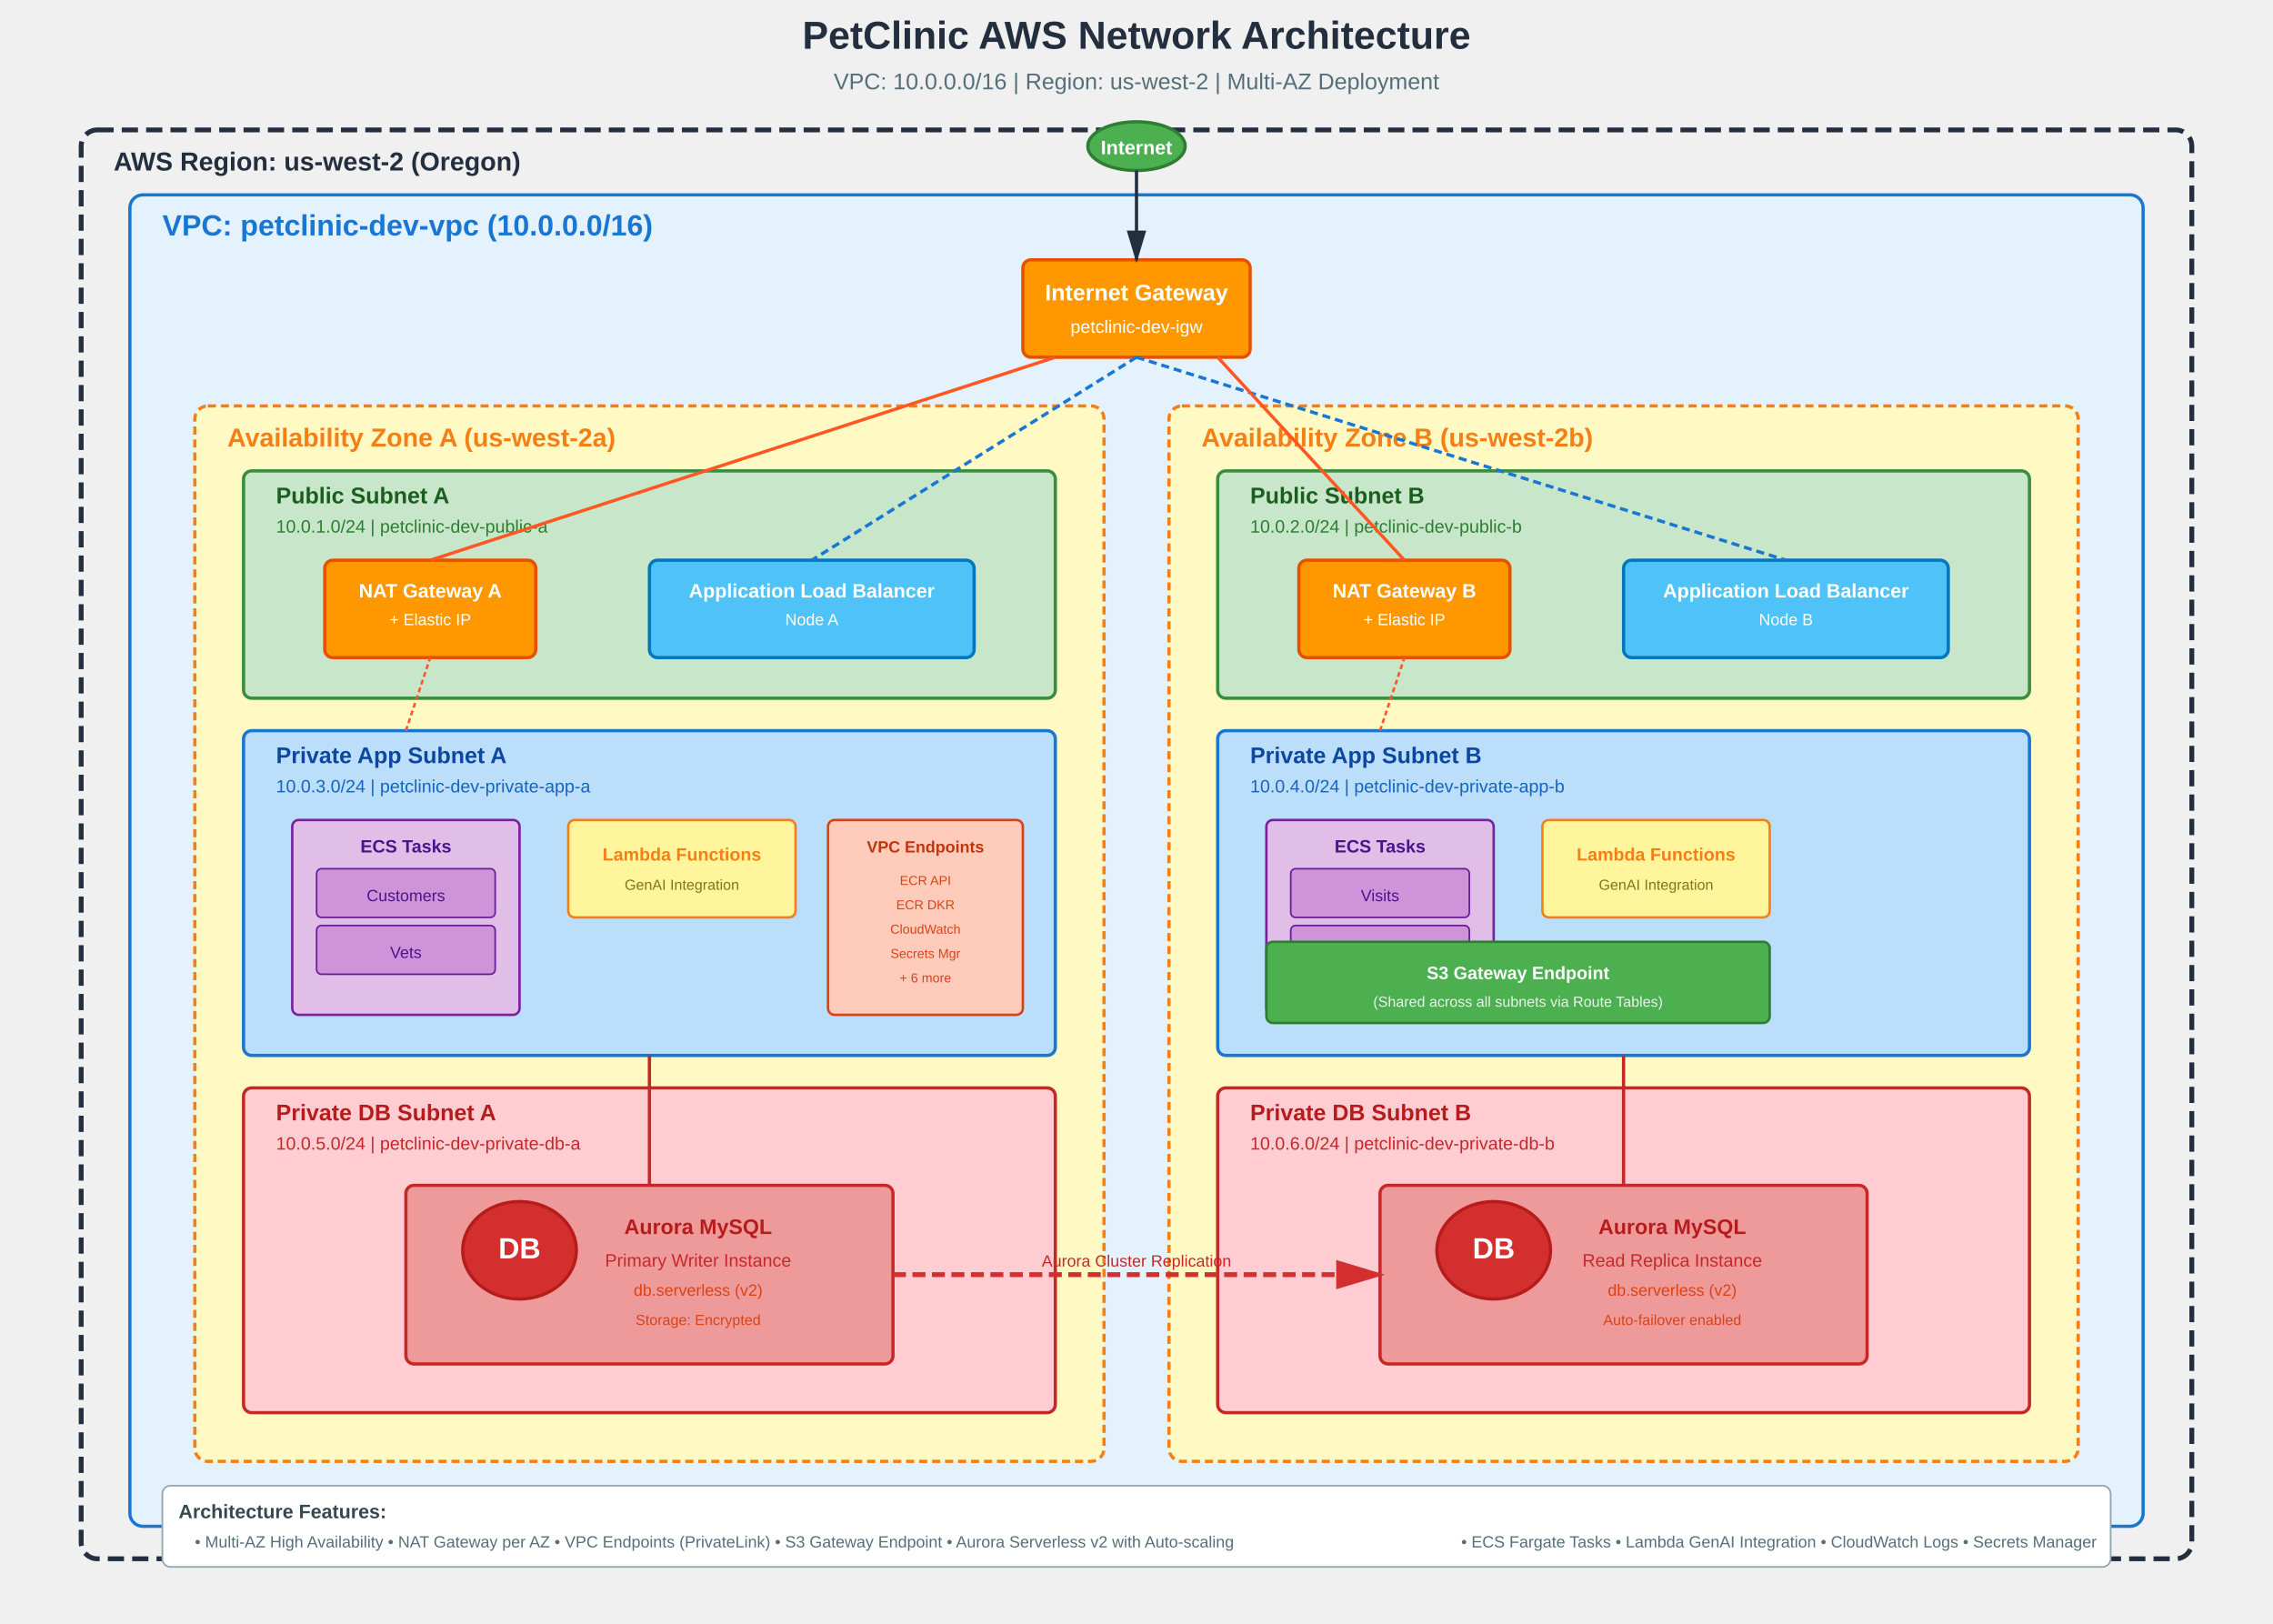
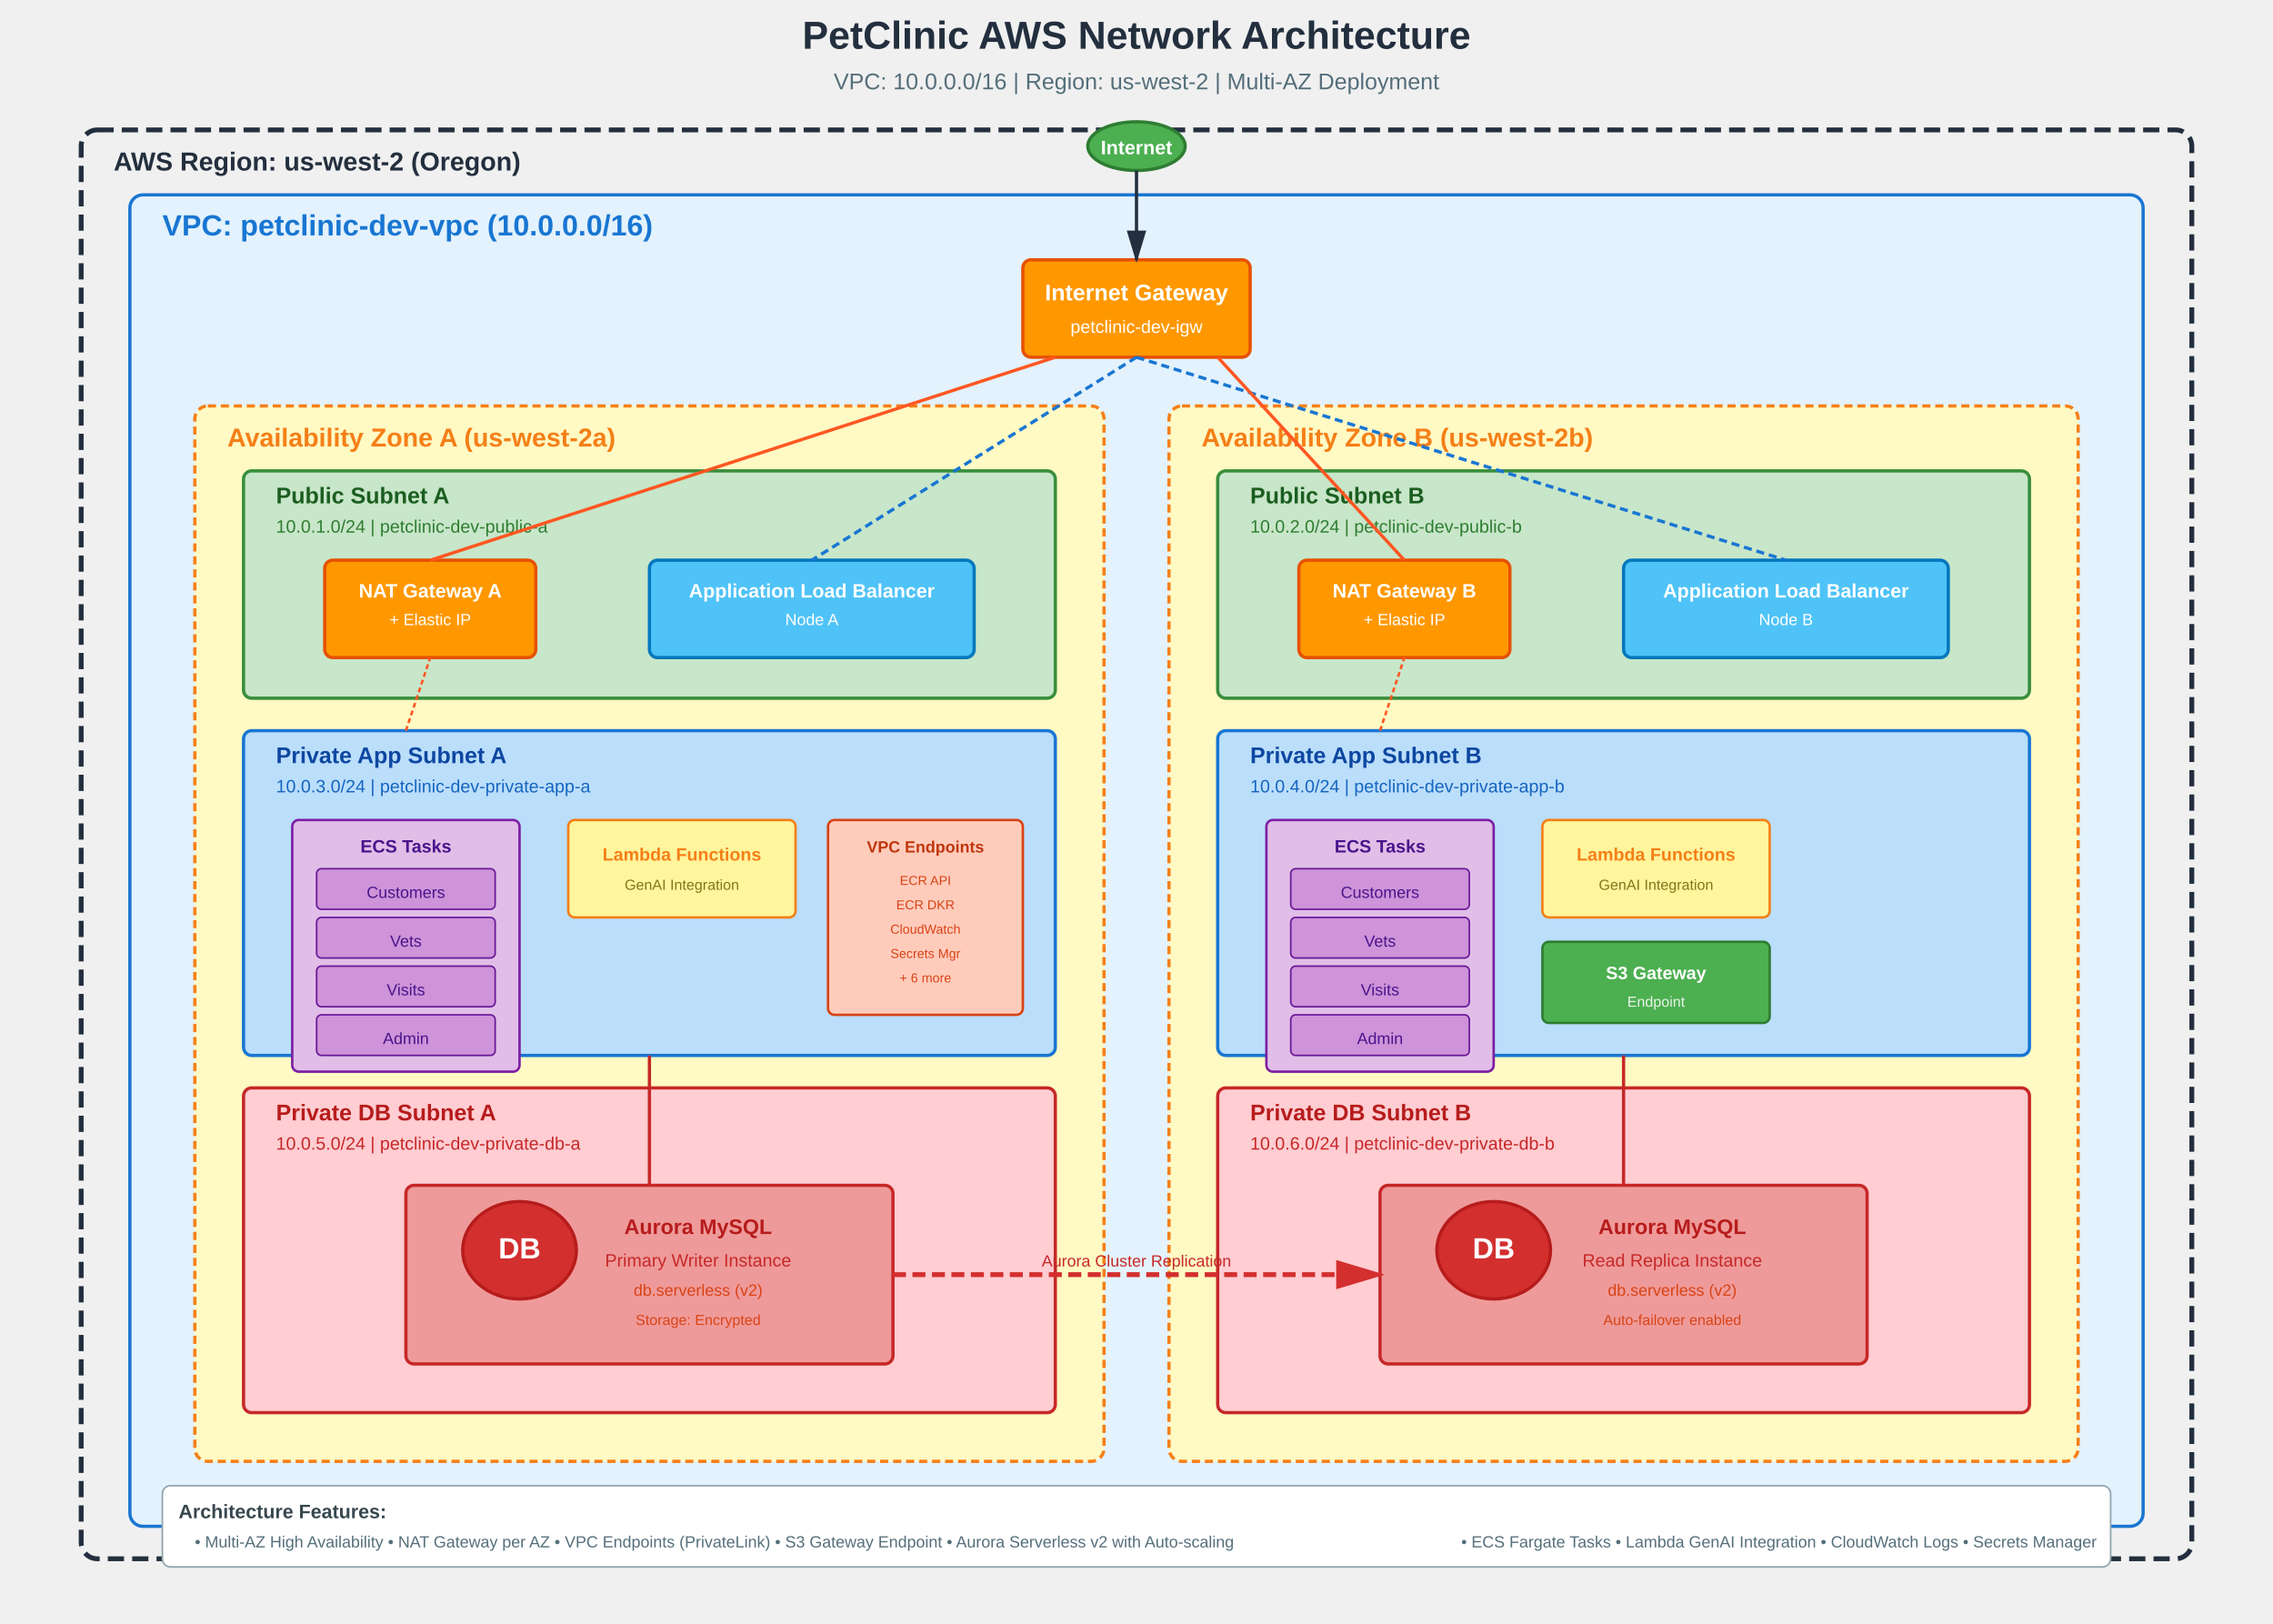
<svg xmlns="http://www.w3.org/2000/svg" viewBox="0 0 1400 1000" style="background-color: #f8f9fa;">
  <text x="700" y="30" font-family="Arial, sans-serif" font-size="24" font-weight="bold" text-anchor="middle" fill="#232f3e">
    PetClinic AWS Network Architecture
  </text>
  <text x="700" y="55" font-family="Arial, sans-serif" font-size="14" text-anchor="middle" fill="#546e7a">
    VPC: 10.0.0.0/16 | Region: us-west-2 | Multi-AZ Deployment
  </text>
  <rect x="50" y="80" width="1300" height="880" fill="none" stroke="#232f3e" stroke-width="3" stroke-dasharray="10,5" rx="10" />
  <text x="70" y="105" font-family="Arial, sans-serif" font-size="16" font-weight="bold" fill="#232f3e">
    AWS Region: us-west-2 (Oregon)
  </text>
  <rect x="80" y="120" width="1240" height="820" fill="#e3f2fd" stroke="#1976d2" stroke-width="2" rx="8" />
  <text x="100" y="145" font-family="Arial, sans-serif" font-size="18" font-weight="bold" fill="#1976d2">
    VPC: petclinic-dev-vpc (10.0.0.0/16)
  </text>
  <g id="igw">
    <rect x="630" y="160" width="140" height="60" fill="#ff9800" stroke="#e65100" stroke-width="2" rx="5" />
    <text x="700" y="185" font-family="Arial, sans-serif" font-size="14" font-weight="bold" text-anchor="middle" fill="white">
      Internet Gateway
    </text>
    <text x="700" y="205" font-family="Arial, sans-serif" font-size="11" text-anchor="middle" fill="white">
      petclinic-dev-igw
    </text>
  </g>
  <ellipse cx="700" cy="90" rx="30" ry="15" fill="#4caf50" stroke="#2e7d32" stroke-width="2" />
  <text x="700" y="95" font-family="Arial, sans-serif" font-size="12" font-weight="bold" text-anchor="middle" fill="white">
    Internet
  </text>
  <line x1="700" y1="105" x2="700" y2="160" stroke="#232f3e" stroke-width="2" marker-end="url(#arrowhead)" />
  <g id="az-a">
    <rect x="120" y="250" width="560" height="650" fill="#fff9c4" stroke="#f57f17" stroke-width="2" stroke-dasharray="5,3" rx="8" />
    <text x="140" y="275" font-family="Arial, sans-serif" font-size="16" font-weight="bold" fill="#f57f17">
      Availability Zone A (us-west-2a)
    </text>
    <g id="public-a">
      <rect x="150" y="290" width="500" height="140" fill="#c8e6c9" stroke="#388e3c" stroke-width="2" rx="5" />
      <text x="170" y="310" font-family="Arial, sans-serif" font-size="14" font-weight="bold" fill="#1b5e20">
        Public Subnet A
      </text>
      <text x="170" y="328" font-family="Arial, sans-serif" font-size="11" fill="#2e7d32">
        10.0.1.0/24 | petclinic-dev-public-a
      </text>
      <rect x="200" y="345" width="130" height="60" fill="#ff9800" stroke="#e65100" stroke-width="2" rx="5" />
      <text x="265" y="368" font-family="Arial, sans-serif" font-size="12" font-weight="bold" text-anchor="middle" fill="white">
        NAT Gateway A
      </text>
      <text x="265" y="385" font-family="Arial, sans-serif" font-size="10" text-anchor="middle" fill="white">
        + Elastic IP
      </text>
      <rect x="400" y="345" width="200" height="60" fill="#4fc3f7" stroke="#0277bd" stroke-width="2" rx="5" />
      <text x="500" y="368" font-family="Arial, sans-serif" font-size="12" font-weight="bold" text-anchor="middle" fill="white">
        Application Load Balancer
      </text>
      <text x="500" y="385" font-family="Arial, sans-serif" font-size="10" text-anchor="middle" fill="white">
        Node A
      </text>
    </g>
    <g id="private-app-a">
      <rect x="150" y="450" width="500" height="200" fill="#bbdefb" stroke="#1976d2" stroke-width="2" rx="5" />
      <text x="170" y="470" font-family="Arial, sans-serif" font-size="14" font-weight="bold" fill="#0d47a1">
        Private App Subnet A
      </text>
      <text x="170" y="488" font-family="Arial, sans-serif" font-size="11" fill="#1565c0">
        10.0.3.0/24 | petclinic-dev-private-app-a
      </text>
-       <rect x="180" y="505" width="140" height="120" fill="#e1bee7" stroke="#7b1fa2" stroke-width="1.5" rx="4" />
+       <rect x="180" y="505" width="140" height="155" fill="#e1bee7" stroke="#7b1fa2" stroke-width="1.5" rx="4" />
      <text x="250" y="525" font-family="Arial, sans-serif" font-size="11" font-weight="bold" text-anchor="middle" fill="#4a148c">
        ECS Tasks
      </text>
-       <rect x="195" y="535" width="110" height="30" fill="#ce93d8" stroke="#6a1b9a" stroke-width="1" rx="3" />
-       <text x="250" y="555" font-family="Arial, sans-serif" font-size="10" text-anchor="middle" fill="#4a148c">Customers</text>
-       <rect x="195" y="570" width="110" height="30" fill="#ce93d8" stroke="#6a1b9a" stroke-width="1" rx="3" />
-       <text x="250" y="590" font-family="Arial, sans-serif" font-size="10" text-anchor="middle" fill="#4a148c">Vets</text>
+       <rect x="195" y="535" width="110" height="25" fill="#ce93d8" stroke="#6a1b9a" stroke-width="1" rx="3" />
+       <text x="250" y="553" font-family="Arial, sans-serif" font-size="10" text-anchor="middle" fill="#4a148c">Customers</text>
+       <rect x="195" y="565" width="110" height="25" fill="#ce93d8" stroke="#6a1b9a" stroke-width="1" rx="3" />
+       <text x="250" y="583" font-family="Arial, sans-serif" font-size="10" text-anchor="middle" fill="#4a148c">Vets</text>
+       <rect x="195" y="595" width="110" height="25" fill="#ce93d8" stroke="#6a1b9a" stroke-width="1" rx="3" />
+       <text x="250" y="613" font-family="Arial, sans-serif" font-size="10" text-anchor="middle" fill="#4a148c">Visits</text>
+       <rect x="195" y="625" width="110" height="25" fill="#ce93d8" stroke="#6a1b9a" stroke-width="1" rx="3" />
+       <text x="250" y="643" font-family="Arial, sans-serif" font-size="10" text-anchor="middle" fill="#4a148c">Admin</text>
      <rect x="350" y="505" width="140" height="60" fill="#fff59d" stroke="#f57f17" stroke-width="1.5" rx="4" />
      <text x="420" y="530" font-family="Arial, sans-serif" font-size="11" font-weight="bold" text-anchor="middle" fill="#f57f17">
        Lambda Functions
      </text>
      <text x="420" y="548" font-family="Arial, sans-serif" font-size="9" text-anchor="middle" fill="#827717">
        GenAI Integration
      </text>
      <rect x="510" y="505" width="120" height="120" fill="#ffccbc" stroke="#d84315" stroke-width="1.5" rx="4" />
      <text x="570" y="525" font-family="Arial, sans-serif" font-size="10" font-weight="bold" text-anchor="middle" fill="#bf360c">
        VPC Endpoints
      </text>
      <text x="570" y="545" font-family="Arial, sans-serif" font-size="8" text-anchor="middle" fill="#d84315">ECR API</text>
      <text x="570" y="560" font-family="Arial, sans-serif" font-size="8" text-anchor="middle" fill="#d84315">ECR DKR</text>
      <text x="570" y="575" font-family="Arial, sans-serif" font-size="8" text-anchor="middle" fill="#d84315">CloudWatch</text>
      <text x="570" y="590" font-family="Arial, sans-serif" font-size="8" text-anchor="middle" fill="#d84315">Secrets Mgr</text>
      <text x="570" y="605" font-family="Arial, sans-serif" font-size="8" text-anchor="middle" fill="#d84315">+ 6 more</text>
    </g>
    <g id="private-db-a">
      <rect x="150" y="670" width="500" height="200" fill="#ffcdd2" stroke="#c62828" stroke-width="2" rx="5" />
      <text x="170" y="690" font-family="Arial, sans-serif" font-size="14" font-weight="bold" fill="#b71c1c">
        Private DB Subnet A
      </text>
      <text x="170" y="708" font-family="Arial, sans-serif" font-size="11" fill="#c62828">
        10.0.5.0/24 | petclinic-dev-private-db-a
      </text>
      <rect x="250" y="730" width="300" height="110" fill="#ef9a9a" stroke="#c62828" stroke-width="2" rx="5" />
      <ellipse cx="320" cy="770" rx="35" ry="30" fill="#d32f2f" stroke="#b71c1c" stroke-width="2" />
      <text x="320" y="775" font-family="Arial, sans-serif" font-size="18" font-weight="bold" text-anchor="middle" fill="white">DB</text>
      <text x="430" y="760" font-family="Arial, sans-serif" font-size="13" font-weight="bold" text-anchor="middle" fill="#b71c1c">
        Aurora MySQL
      </text>
      <text x="430" y="780" font-family="Arial, sans-serif" font-size="11" text-anchor="middle" fill="#c62828">
        Primary Writer Instance
      </text>
      <text x="430" y="798" font-family="Arial, sans-serif" font-size="10" text-anchor="middle" fill="#d84315">
        db.serverless (v2)
      </text>
      <text x="430" y="816" font-family="Arial, sans-serif" font-size="9" text-anchor="middle" fill="#d84315">
        Storage: Encrypted
      </text>
    </g>
  </g>
  <g id="az-b">
    <rect x="720" y="250" width="560" height="650" fill="#fff9c4" stroke="#f57f17" stroke-width="2" stroke-dasharray="5,3" rx="8" />
    <text x="740" y="275" font-family="Arial, sans-serif" font-size="16" font-weight="bold" fill="#f57f17">
      Availability Zone B (us-west-2b)
    </text>
    <g id="public-b">
      <rect x="750" y="290" width="500" height="140" fill="#c8e6c9" stroke="#388e3c" stroke-width="2" rx="5" />
      <text x="770" y="310" font-family="Arial, sans-serif" font-size="14" font-weight="bold" fill="#1b5e20">
        Public Subnet B
      </text>
      <text x="770" y="328" font-family="Arial, sans-serif" font-size="11" fill="#2e7d32">
        10.0.2.0/24 | petclinic-dev-public-b
      </text>
      <rect x="800" y="345" width="130" height="60" fill="#ff9800" stroke="#e65100" stroke-width="2" rx="5" />
      <text x="865" y="368" font-family="Arial, sans-serif" font-size="12" font-weight="bold" text-anchor="middle" fill="white">
        NAT Gateway B
      </text>
      <text x="865" y="385" font-family="Arial, sans-serif" font-size="10" text-anchor="middle" fill="white">
        + Elastic IP
      </text>
      <rect x="1000" y="345" width="200" height="60" fill="#4fc3f7" stroke="#0277bd" stroke-width="2" rx="5" />
      <text x="1100" y="368" font-family="Arial, sans-serif" font-size="12" font-weight="bold" text-anchor="middle" fill="white">
        Application Load Balancer
      </text>
      <text x="1100" y="385" font-family="Arial, sans-serif" font-size="10" text-anchor="middle" fill="white">
        Node B
      </text>
    </g>
    <g id="private-app-b">
      <rect x="750" y="450" width="500" height="200" fill="#bbdefb" stroke="#1976d2" stroke-width="2" rx="5" />
      <text x="770" y="470" font-family="Arial, sans-serif" font-size="14" font-weight="bold" fill="#0d47a1">
        Private App Subnet B
      </text>
      <text x="770" y="488" font-family="Arial, sans-serif" font-size="11" fill="#1565c0">
        10.0.4.0/24 | petclinic-dev-private-app-b
      </text>
-       <rect x="780" y="505" width="140" height="120" fill="#e1bee7" stroke="#7b1fa2" stroke-width="1.5" rx="4" />
+       <rect x="780" y="505" width="140" height="155" fill="#e1bee7" stroke="#7b1fa2" stroke-width="1.5" rx="4" />
      <text x="850" y="525" font-family="Arial, sans-serif" font-size="11" font-weight="bold" text-anchor="middle" fill="#4a148c">
        ECS Tasks
      </text>
-       <rect x="795" y="535" width="110" height="30" fill="#ce93d8" stroke="#6a1b9a" stroke-width="1" rx="3" />
-       <text x="850" y="555" font-family="Arial, sans-serif" font-size="10" text-anchor="middle" fill="#4a148c">Visits</text>
-       <rect x="795" y="570" width="110" height="30" fill="#ce93d8" stroke="#6a1b9a" stroke-width="1" rx="3" />
-       <text x="850" y="590" font-family="Arial, sans-serif" font-size="10" text-anchor="middle" fill="#4a148c">Admin</text>
+       <rect x="795" y="535" width="110" height="25" fill="#ce93d8" stroke="#6a1b9a" stroke-width="1" rx="3" />
+       <text x="850" y="553" font-family="Arial, sans-serif" font-size="10" text-anchor="middle" fill="#4a148c">Customers</text>
+       <rect x="795" y="565" width="110" height="25" fill="#ce93d8" stroke="#6a1b9a" stroke-width="1" rx="3" />
+       <text x="850" y="583" font-family="Arial, sans-serif" font-size="10" text-anchor="middle" fill="#4a148c">Vets</text>
+       <rect x="795" y="595" width="110" height="25" fill="#ce93d8" stroke="#6a1b9a" stroke-width="1" rx="3" />
+       <text x="850" y="613" font-family="Arial, sans-serif" font-size="10" text-anchor="middle" fill="#4a148c">Visits</text>
+       <rect x="795" y="625" width="110" height="25" fill="#ce93d8" stroke="#6a1b9a" stroke-width="1" rx="3" />
+       <text x="850" y="643" font-family="Arial, sans-serif" font-size="10" text-anchor="middle" fill="#4a148c">Admin</text>
      <rect x="950" y="505" width="140" height="60" fill="#fff59d" stroke="#f57f17" stroke-width="1.5" rx="4" />
      <text x="1020" y="530" font-family="Arial, sans-serif" font-size="11" font-weight="bold" text-anchor="middle" fill="#f57f17">
        Lambda Functions
      </text>
      <text x="1020" y="548" font-family="Arial, sans-serif" font-size="9" text-anchor="middle" fill="#827717">
        GenAI Integration
      </text>
-       <rect x="780" y="580" width="310" height="50" fill="#4caf50" stroke="#2e7d32" stroke-width="1.5" rx="4" />
-       <text x="935" y="603" font-family="Arial, sans-serif" font-size="11" font-weight="bold" text-anchor="middle" fill="white">
-         S3 Gateway Endpoint
-       </text>
-       <text x="935" y="620" font-family="Arial, sans-serif" font-size="9" text-anchor="middle" fill="#e8f5e9">
-         (Shared across all subnets via Route Tables)
+       <rect x="950" y="580" width="140" height="50" fill="#4caf50" stroke="#2e7d32" stroke-width="1.5" rx="4" />
+       <text x="1020" y="603" font-family="Arial, sans-serif" font-size="11" font-weight="bold" text-anchor="middle" fill="white">
+         S3 Gateway
+       </text>
+       <text x="1020" y="620" font-family="Arial, sans-serif" font-size="9" text-anchor="middle" fill="#e8f5e9">
+         Endpoint
      </text>
    </g>
    <g id="private-db-b">
      <rect x="750" y="670" width="500" height="200" fill="#ffcdd2" stroke="#c62828" stroke-width="2" rx="5" />
      <text x="770" y="690" font-family="Arial, sans-serif" font-size="14" font-weight="bold" fill="#b71c1c">
        Private DB Subnet B
      </text>
      <text x="770" y="708" font-family="Arial, sans-serif" font-size="11" fill="#c62828">
        10.0.6.0/24 | petclinic-dev-private-db-b
      </text>
      <rect x="850" y="730" width="300" height="110" fill="#ef9a9a" stroke="#c62828" stroke-width="2" rx="5" />
      <ellipse cx="920" cy="770" rx="35" ry="30" fill="#d32f2f" stroke="#b71c1c" stroke-width="2" />
      <text x="920" y="775" font-family="Arial, sans-serif" font-size="18" font-weight="bold" text-anchor="middle" fill="white">DB</text>
      <text x="1030" y="760" font-family="Arial, sans-serif" font-size="13" font-weight="bold" text-anchor="middle" fill="#b71c1c">
        Aurora MySQL
      </text>
      <text x="1030" y="780" font-family="Arial, sans-serif" font-size="11" text-anchor="middle" fill="#c62828">
        Read Replica Instance
      </text>
      <text x="1030" y="798" font-family="Arial, sans-serif" font-size="10" text-anchor="middle" fill="#d84315">
        db.serverless (v2)
      </text>
      <text x="1030" y="816" font-family="Arial, sans-serif" font-size="9" text-anchor="middle" fill="#d84315">
        Auto-failover enabled
      </text>
    </g>
  </g>
  <line x1="700" y1="220" x2="500" y2="345" stroke="#1976d2" stroke-width="2" stroke-dasharray="5,3" />
  <line x1="700" y1="220" x2="1100" y2="345" stroke="#1976d2" stroke-width="2" stroke-dasharray="5,3" />
  <line x1="265" y1="345" x2="650" y2="220" stroke="#ff5722" stroke-width="2" />
  <line x1="865" y1="345" x2="750" y2="220" stroke="#ff5722" stroke-width="2" />
  <line x1="250" y1="450" x2="265" y2="405" stroke="#ff5722" stroke-width="1.5" stroke-dasharray="3,2" />
  <line x1="850" y1="450" x2="865" y2="405" stroke="#ff5722" stroke-width="1.5" stroke-dasharray="3,2" />
  <line x1="400" y1="650" x2="400" y2="730" stroke="#c62828" stroke-width="2" />
  <line x1="1000" y1="650" x2="1000" y2="730" stroke="#c62828" stroke-width="2" />
  <line x1="550" y1="785" x2="850" y2="785" stroke="#d32f2f" stroke-width="3" stroke-dasharray="8,4" marker-end="url(#arrowhead-red)" />
  <text x="700" y="780" font-family="Arial, sans-serif" font-size="10" text-anchor="middle" fill="#c62828">
    Aurora Cluster Replication
  </text>
  <g id="legend" transform="translate(100, 915)">
    <rect x="0" y="0" width="1200" height="50" fill="white" stroke="#90a4ae" stroke-width="1" rx="5" />
    <text x="10" y="20" font-family="Arial, sans-serif" font-size="12" font-weight="bold" fill="#37474f">
      Architecture Features:
    </text>
    <text x="20" y="38" font-family="Arial, sans-serif" font-size="10" fill="#546e7a">
      • Multi-AZ High Availability • NAT Gateway per AZ • VPC Endpoints (PrivateLink) • S3 Gateway Endpoint • Aurora Serverless v2 with Auto-scaling
    </text>
    <text x="800" y="38" font-family="Arial, sans-serif" font-size="10" fill="#546e7a">
      • ECS Fargate Tasks • Lambda GenAI Integration • CloudWatch Logs • Secrets Manager
    </text>
  </g>
  <defs>
    <marker id="arrowhead" markerWidth="10" markerHeight="10" refX="9" refY="3" orient="auto">
      <polygon points="0 0, 10 3, 0 6" fill="#232f3e" />
    </marker>
    <marker id="arrowhead-red" markerWidth="10" markerHeight="10" refX="9" refY="3" orient="auto">
      <polygon points="0 0, 10 3, 0 6" fill="#d32f2f" />
    </marker>
  </defs>
</svg>
